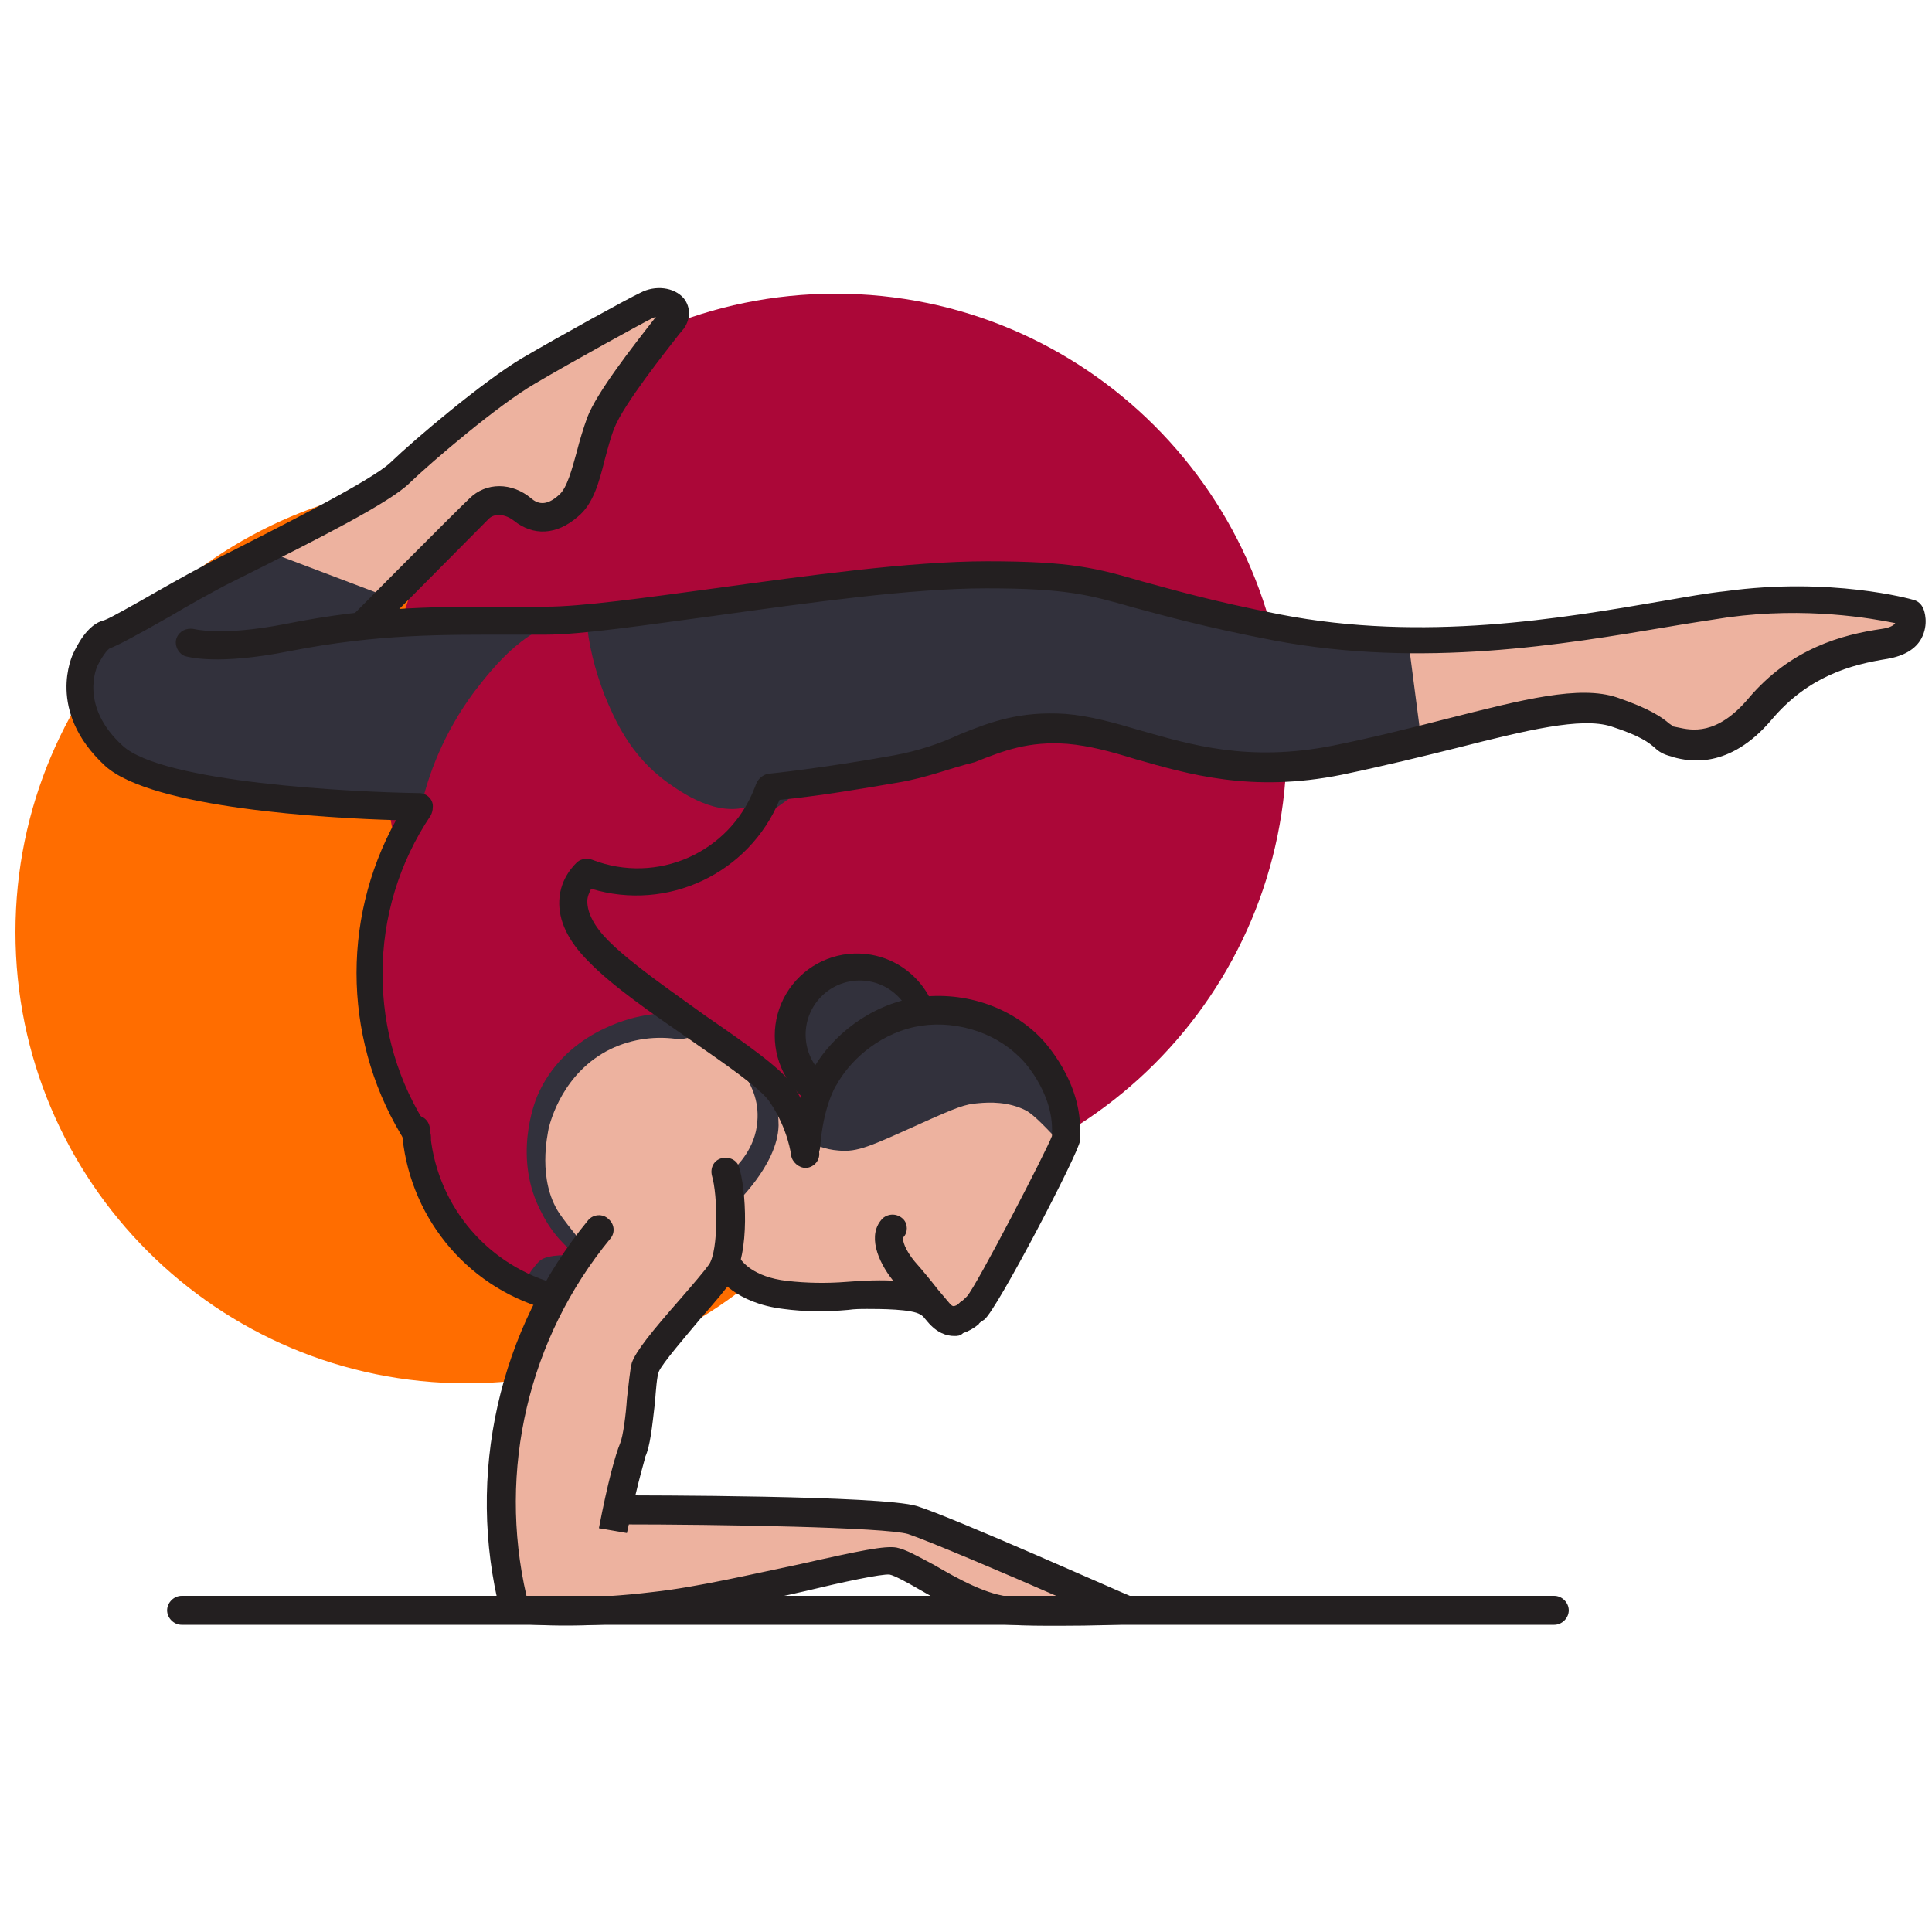
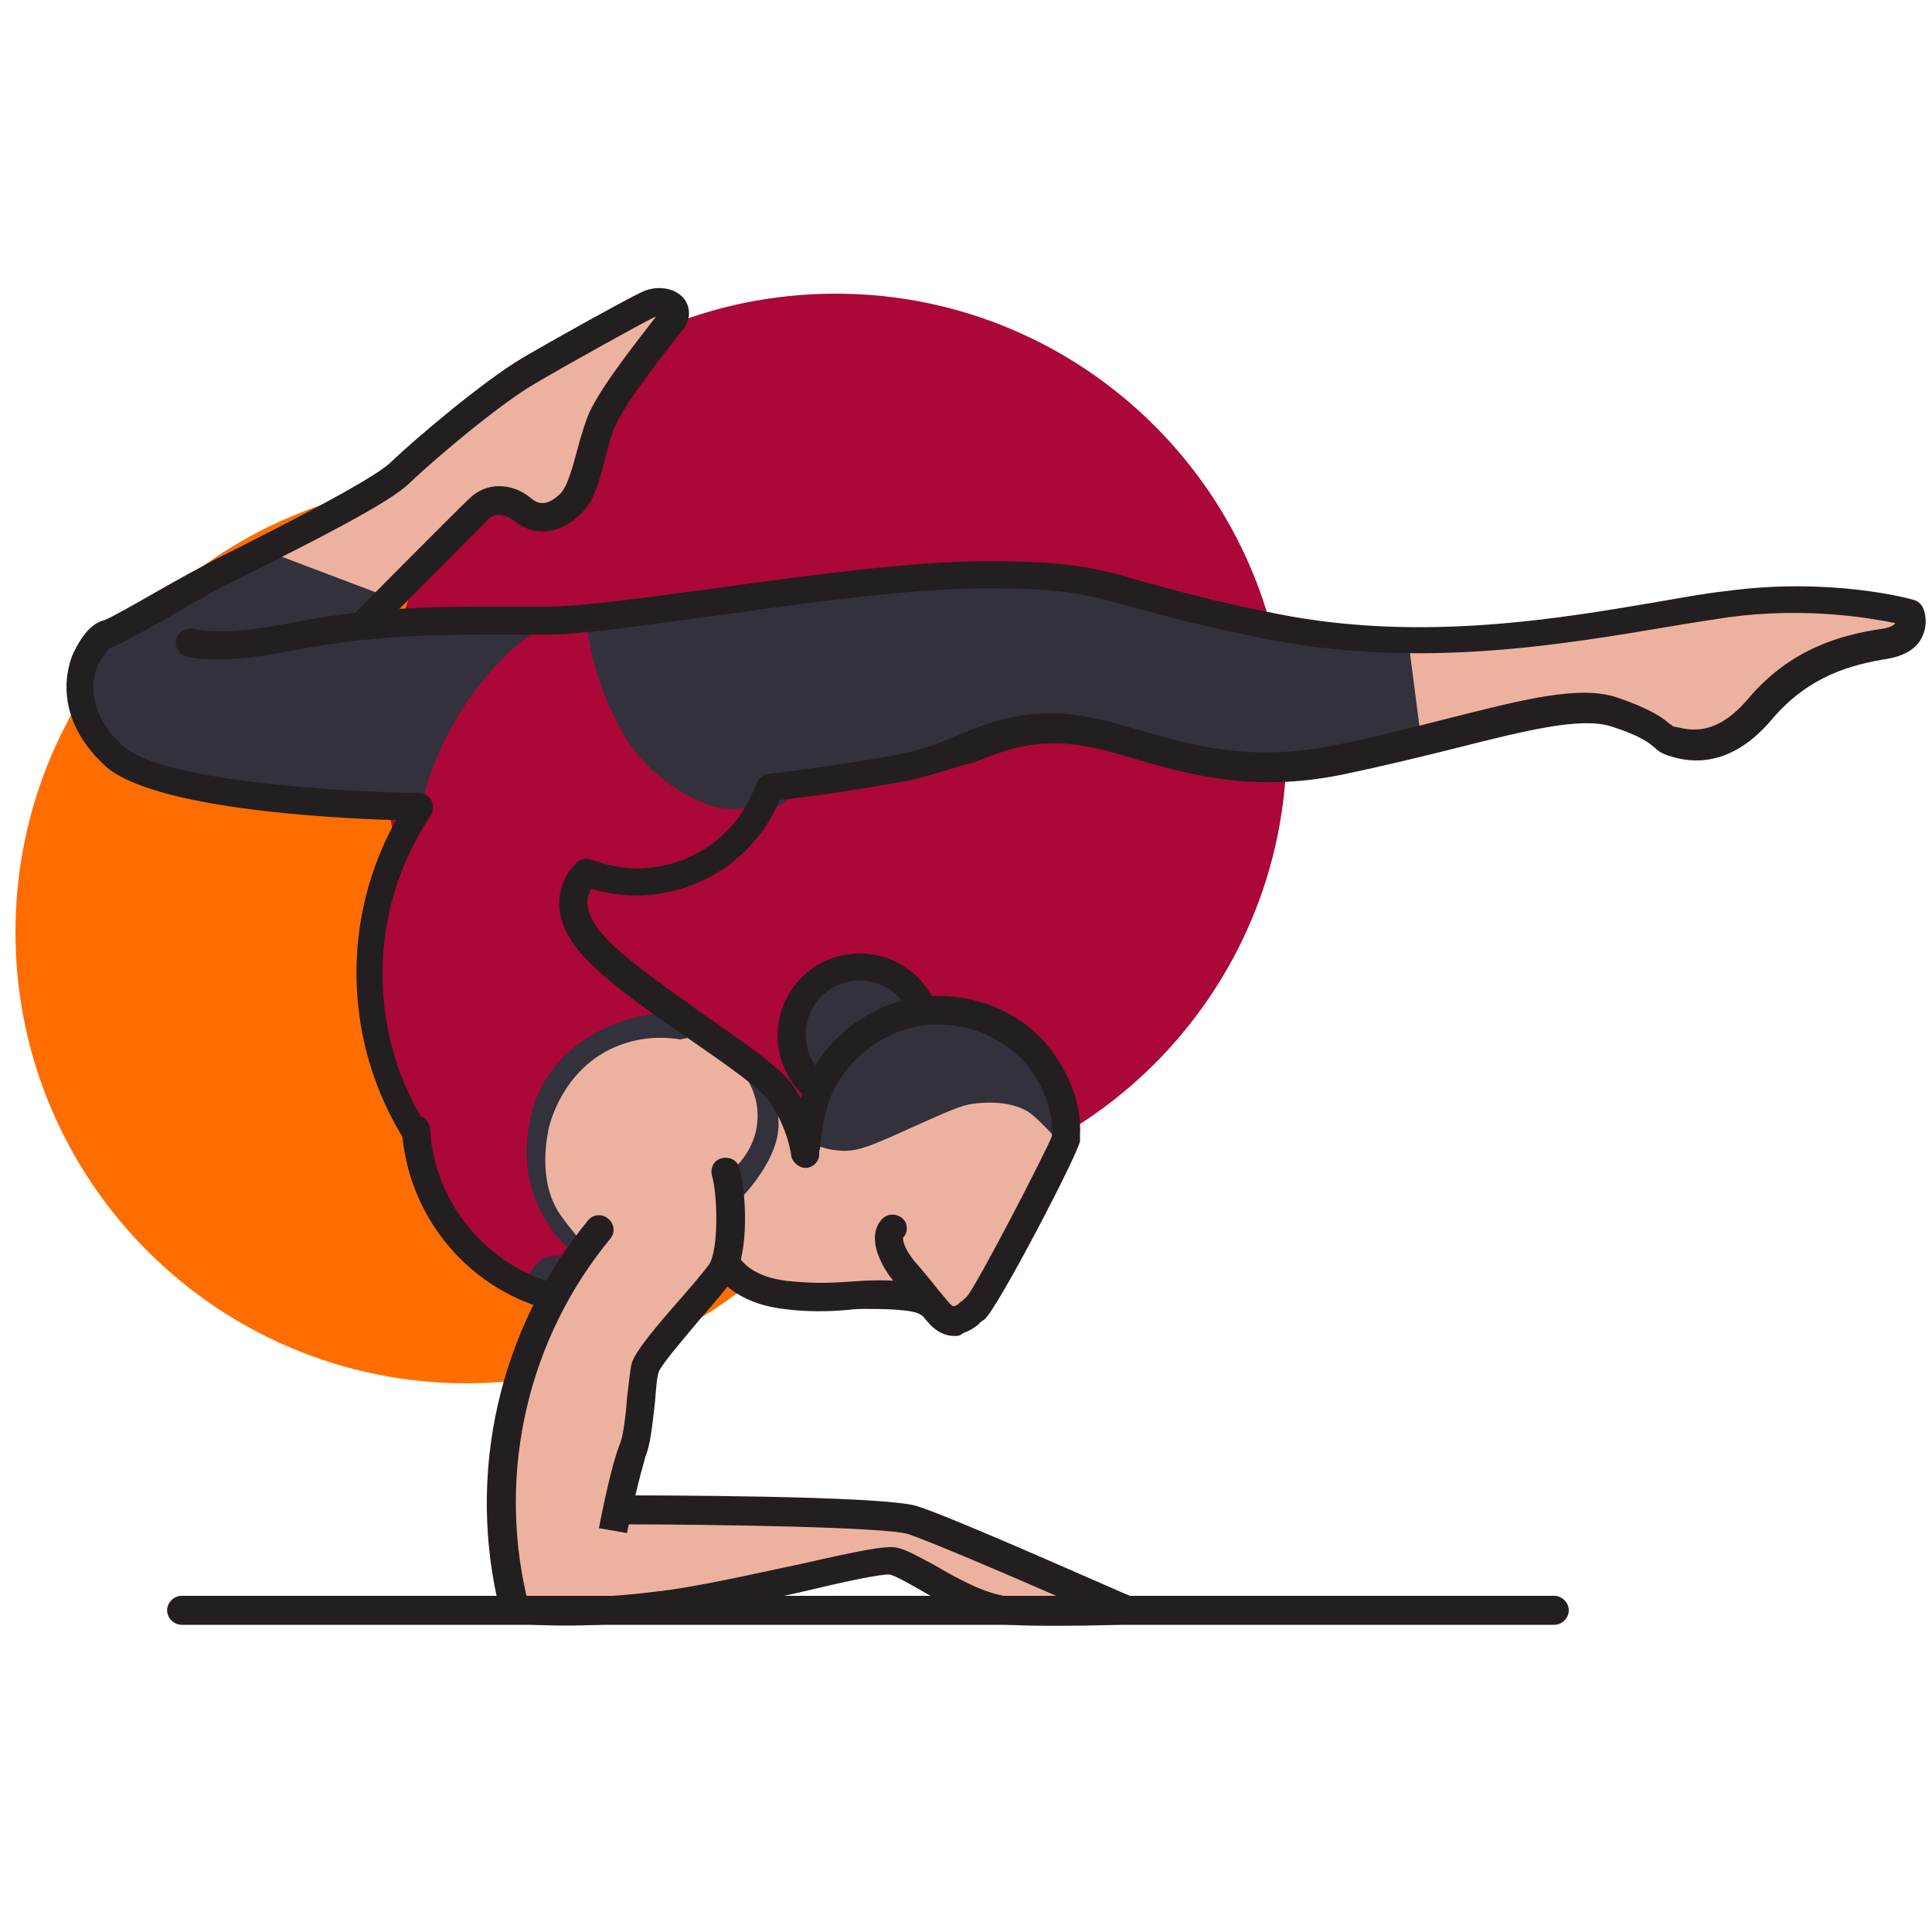
- <svg viewBox="0 0 266.67 266.67" height="266.67" width="266.67" xml:space="preserve">
-   <defs>
-     <clipPath id="a" clipPathUnits="userSpaceOnUse">
-       <path d="M0 200h200V0H0Z" />
-     </clipPath>
-   </defs>
-   <g clip-path="url(#a)" transform="matrix(1.33333 0 0 -1.33333 0 266.67)">
-     <path style="fill:#ff6d00;fill-opacity:1;fill-rule:nonzero;stroke:none" d="M0 0a46.7 46.7 0 1 0 0-93.4A46.7 46.7 0 0 0 0 0" transform="translate(48.3 150.2)" />
-     <path style="fill:#ab0738;fill-opacity:1;fill-rule:nonzero;stroke:none" d="M0 0a46.7 46.7 0 1 0 0-93.4A46.7 46.7 0 0 0 0 0" transform="translate(86.5 169.6)" />
-     <path style="fill:#32313c;fill-opacity:1;fill-rule:nonzero;stroke:none" d="M0 0a7.1 7.1 0 1 0 0-14.2A7.1 7.1 0 0 0 0 0" transform="translate(89 99.9)" />
-     <path style="fill:#231f20;fill-opacity:1;fill-rule:nonzero;stroke:none" d="M0 0a5.6 5.6 0 1 1 0-11.2A5.6 5.6 0 1 1 0 0m0-14.2A8.5 8.5 0 1 0-.01 2.79 8.5 8.5 0 0 0 0-14.2" transform="translate(89 98.5)" />
-     <path style="fill:#edb29f;fill-opacity:1;fill-rule:nonzero;stroke:none" d="m0 0 13.4 6.7 8.2 6.5 10.2 8 10.5 5.1 2.9-.1-.3-1.4-6.2-8.8-3.1-9.4-2.9-2.1-3.4.6-2.6 2.1-4.4-4.4-7.9-7.5Zm67.7-103.7 9.4-5.5 9.6.5 1.9-.1-15 7.9L62.3-99l-14.6.6-7.4-.1-.5 2.5 1.9 7.5 1.1 6.4 5.1 5.9 2 2.4 2.4-.7 5.2-1.1 6-1h4.6l4.2-1.4 2.2-.9 3.7 4.1 4.7 8.6 2.8 6.4-2.6 8.3-4.5 3.3-6.8 1-5.9-1.4-5.3-5.3-1.3-3.6-2-.1-3.7 5.9-6.5 3.4-3.9 2.6-17.1-9.4-3.2-14.8 6.5-5 2.4-3.2L28.1-89 27-101.5l1.6-7.1 12.4.6 16.4 3z" transform="translate(24.7 142.1)" />
-     <path style="fill:#32313c;fill-opacity:1;fill-rule:nonzero;stroke:none" d="M0 0c-2.4.4-4.9.1-7.2-1-4.9-2.4-6.2-7.4-6.4-8.2-.1-.6-1.2-5.3 1.1-8.8.8-1.2 3.6-4.6 2.7-3.4l-1.4-2.2-2.3-3.5-4 1.7-.8 16.7 6.8 12.3 7.7 1.6L-1 3.9l3.8-2.8 3.7-2.7L9-3.4c.2-.4.4-1 .7-1.8 0 0 .5-1.9.5-3.7-.1-4.2-4.7-8.3-4.6-8.3l.2.1-.5 3.4c.6.6 2.5 2.4 2.7 5.2.4 4.4-3.5 7.2-4.1 7.6-.7.5-1.5.9-2.4 1.2Z" transform="translate(70.4 92.4)" />
-     <path style="fill:#edb29f;fill-opacity:1;fill-rule:nonzero;stroke:none" d="m0 0 2.9-11.4 14.2 3.8 5.6-.3 5.2-1.4 4.3-2.2 5.3 2.4 4.3 4.7L50.6-1 54.1.7l.3 1.8s-5 .6-5.5.6-10.6.8-10.6.8L21.8 1 5.1-.4Z" transform="translate(143.1 134)" />
-     <path style="fill:#32313c;fill-opacity:1;fill-rule:nonzero;stroke:none" d="m0 0 1.3-10-9-2.3-14.7-.2-13.2 3.4-8.6-1.3-17.6-4.2-6.1-4.4-35.4-.4 1.2 2.2-16.7.9-11.5 2.7-6.1 4.4-.5 7.3 3.5 3.3 15.1 8 13.2-5-2.6-2.9 8.5 1.1 22.6.2 18 3.3 19.1 1.1 15.9-4z" transform="translate(145.8 133.6)" />
-     <path style="fill:#ab0738;fill-opacity:1;fill-rule:nonzero;stroke:none" d="M0 0c-.6.1-3.1.2-3.9-.5-.8-.7-1.7-2.3-1.7-2.3s-8.8 7.3-8.9 7.6l-1.4 6-3.1 6.5-2.5 12 2.7 13.3 2.6 3.9c.7 3.2 2.3 7.6 5.5 11.9C-8.6 61.1-5.1 65.6 0 66h.9c.2-2.7.9-5.4 1.9-8 1-2.4 2.6-6.2 6.5-9 1.4-1 5.2-3.7 8.6-2.4.9.4 1.6.9 2.1 1.4l-7.3-7.7-11.8-.6-1.7-4.2L10.9 25c-1.5.2-3 .1-4.4-.2-1-.2-7.9-1.7-10.7-8.3-.2-.5-2.6-6.4.5-12.1C-2.6 2.2-1.1.8 0 0" transform="translate(59.8 70)" />
-     <path style="fill:#231f20;fill-opacity:1;fill-rule:nonzero;stroke:none" d="M0 0c-1.8 0-3.6 0-5.1.1-3.2.1-6.7 2.1-9.5 3.7-1.2.7-2.5 1.4-3 1.5-.8.1-5-.8-8.7-1.7-4.8-1.1-10.9-2.4-15.6-3C-51-.5-56.5.3-56.7.3c-.6.1-1.1.5-1.2 1.1-3.6 14.2-.2 29.3 9.1 40.6.5.6 1.5.7 2.1.1.6-.5.7-1.4.2-2-8.5-10.3-11.7-24-8.7-37 1.9-.2 6.5-.4 13.1.4 4.6.5 10.5 1.9 15.3 2.9 6.2 1.4 8.7 1.9 9.9 1.7 1-.2 2.2-.9 3.9-1.8 2.4-1.4 5.6-3.2 8.1-3.3 1.5-.1 3.3-.1 5-.1-5.7 2.5-13.7 5.9-15.8 6.6-2.4.7-19.3 1-30 1-.8 0-1.5.7-1.5 1.5s.7 1.5 1.5 1.5c2.8 0 27.2 0 30.9-1.1C-11.2 11.3 6.7 3.3 7.5 3c.7-.3 1.1-1.2.7-1.9C8 .6 7.5.2 6.9.2 6.6.1 3.4 0 0 0m-66.4 49.2c-.5 0-1 .2-1.2.7a32.67 32.67 0 0 0-1.1 33.5c-7 .2-25.2 1.2-30.1 5.6-6.2 5.7-3.4 11.5-3.3 11.7.3.6 1.4 3 3.2 3.4.6.2 3.4 1.8 5.5 3s4.3 2.4 5.8 3.2l1.8.9c4.3 2.2 14.5 7.3 16.5 9.2 2.6 2.5 9.6 8.4 13.6 10.8 4.1 2.4 11 6.2 12.3 6.8 1.5.8 3.5.6 4.5-.6.7-.9.7-2.1 0-3.1l-.5-.6c-1.4-1.8-5.7-7.2-6.7-9.7-.4-1-.7-2.2-1-3.3-.6-2.4-1.2-4.6-2.8-5.9-2.2-1.9-4.6-2-6.6-.4-.9.7-2 .8-2.6.2l-12.4-12.5-2.1 2.1s11.3 11.4 12.5 12.5c1.7 1.7 4.4 1.7 6.4 0 .6-.5 1.5-.9 2.9.4.8.7 1.3 2.6 1.8 4.4.3 1.2.7 2.5 1.1 3.6 1 2.6 4.6 7.2 7.1 10.4-.1 0-.2-.1-.3-.1-1.2-.6-8.3-4.5-12.2-6.8-3.8-2.2-10.6-8-13-10.3-2-2-9.5-5.8-17.3-9.7l-1.8-.9c-1.5-.8-3.7-2-5.7-3.2-3.7-2.1-5.4-3-6.2-3.3-.3-.1-.9-1-1.3-1.8-.1-.2-1.9-4.2 2.6-8.3 4.1-3.8 23.6-4.8 30.7-4.9.8 0 1.5-.7 1.4-1.5 0-.3-.1-.6-.2-.8-3.3-4.9-5-10.6-5-16.4 0-5.7 1.6-11.3 4.8-16.1.4-.7.2-1.6-.4-2-.1-.1-.4-.2-.7-.2" transform="translate(109.7 31.7)" />
-     <path style="fill:#231f20;fill-opacity:1;fill-rule:nonzero;stroke:none" d="M0 0c-.7 0-1.4.6-1.5 1.3 0 0-.3 2.7-2.2 5.5-.9 1.4-4.7 4-8.3 6.5-3.9 2.7-8 5.5-10.5 8.1-2.1 2.1-3.1 4.2-3 6.3.1 2.4 1.7 3.8 1.9 4 .4.3 1 .4 1.5.2 6.7-2.6 14.2.7 16.8 7.4.1.2.1.3.2.5.2.5.7.9 1.2 1 .1 0 5.8.6 13 1.9a28 28 0 0 1 6.9 2.2c3.2 1.3 6.2 2.4 10.9 2.1 2.5-.2 5-.9 7.7-1.7 5.3-1.5 11.2-3.3 19.9-1.6 4 .8 8 1.8 11.9 2.8 7.9 2 13.7 3.5 17.6 2.2 3.5-1.2 4.7-2.1 5.4-2.7.3-.2.3-.2.4-.3l.5-.1c1.4-.3 4-.9 7.3 3 4.4 5.2 9.7 6.6 13.8 7.2.7.1 1.2.3 1.4.6-2.5.5-9.2 1.7-17.3.6-1.9-.3-4-.6-6.3-1-10.7-1.8-25.3-4.3-40.7-1.4C41.2 56 37 57.2 34 58c-4.6 1.3-6.9 2-15.3 2-7.8 0-18.4-1.5-27.8-2.8-7.5-1-14-2-17.9-2h-3.4c-7.1 0-13.8.1-23-1.7-7.5-1.5-10.6-.6-10.9-.5-.7.3-1.1 1.2-.8 1.9.3.7 1 1 1.7.9.1 0 2.8-.8 9.5.5 9.4 1.9 16.3 1.8 23.6 1.8h3.4c3.7 0 10.1.9 17.5 1.9 9.5 1.3 20.2 2.8 28.2 2.8 8.7 0 11.3-.7 16.1-2.1 3-.8 7-2 14.2-3.4 14.9-2.9 29.2-.4 39.7 1.4 2.3.4 4.5.8 6.4 1 10.9 1.5 19.2-.8 19.5-.9.4-.1.8-.4 1-.9.1-.2.6-1.6-.2-3.1-.6-1.1-1.8-1.8-3.5-2.1-3.8-.6-8.2-1.8-12-6.3-4.4-5.2-8.6-4.3-10.1-3.9l-.3.1c-.8.2-1.3.5-1.7.9-.6.5-1.4 1.2-4.5 2.2-3.1 1-8.8-.4-15.9-2.2-3.6-.9-7.7-1.9-12-2.8-9.4-1.9-16 .1-21.3 1.6-2.6.8-4.8 1.4-7.1 1.6-4 .3-6.6-.7-9.6-1.9-2.5-.6-4.9-1.6-7.9-2.1-4.1-.7-8.2-1.4-12.3-1.8a16.05 16.05 0 0 0-19.5-9.2c-.2-.4-.4-.8-.4-1.3 0-1.2.7-2.6 2.2-4.1 2.4-2.4 6.5-5.2 10.1-7.8 4.2-2.9 7.8-5.4 9-7.2C1 5.1 1.4 1.8 1.4 1.6 1.5.8.9.1.1 0Zm-26.5-14.7c-.1 0-.3 0-.4.1-8.4 2.4-14.3 9.8-14.9 18.5 0 .8.6 1.5 1.4 1.5.8.1 1.5-.6 1.5-1.4.5-7.5 5.6-13.8 12.7-15.9.8-.2 1.2-1 1-1.8 0-.6-.6-1-1.3-1" transform="translate(83.4 79.1)" />
-     <path style="fill:#32313c;fill-opacity:1;fill-rule:nonzero;stroke:none" d="M0 0c.7-.4 1.8-.9 3.2-1 2-.2 3.4.5 8.3 2.7 4 1.8 4.8 2.1 6.2 2.2 1.1.1 3.1.2 5-.8.8-.5 1.9-1.6 4-3.9l-2.1 7.4-4.3 5-8.8 1.5-6.1-3-4.1-4.3L0 0" transform="translate(83.6 81.9)" />
-     <path style="fill:#231f20;fill-opacity:1;fill-rule:nonzero;stroke:none" d="M0 0c-.8 0-1.8.3-2.8 1.5l-1.1 1.3c-.8.9-1.7 2-2.5 3-1.5 1.9-2.7 4.7-1 6.4.6.5 1.5.5 2.1-.1.5-.5.5-1.4 0-1.9-.1-.3.2-1.3 1.2-2.5.8-.9 1.7-2 2.4-2.9l1.1-1.3c.4-.5.5-.4.6-.4.3.1.3.1.6.4.2.1.4.3.7.6 1 1.1 8.3 15.2 8.8 16.6v.3c.2 4.3-3.2 7.8-3.4 7.9C4 31.6-.3 32.8-4.1 32c-4.1-.9-6.9-3.8-8.1-6-.1-.1-1.4-2.3-1.7-6.5-.1-.8-.8-1.4-1.6-1.3-.6.1-1.2.5-1.3 1.1l-.4 1.8c-.1.7.2 1.3.8 1.6.6 3.1 1.7 4.7 1.7 4.8 1.5 2.8 5 6.3 10 7.4 4.9 1 10.1-.5 13.5-3.9.5-.5 4.5-4.7 4.2-10.2v-.6C12.9 19 4.4 2.7 3.1 1.7c-.3-.2-.5-.3-.6-.5C2 .8 1.5.5.9.3.6 0 .3 0 0 0m-33.9-20.4-2.9.5c.9 4.7 1.7 7.6 2.2 8.8.3.7.6 3 .7 4.6.2 1.6.3 2.9.5 3.7.4 1.2 2.1 3.3 5 6.6 1.3 1.5 2.5 2.9 3 3.6 1 1.5.9 7.2.3 9.2-.2.8.2 1.6 1 1.8.8.2 1.6-.2 1.8-.9.7-2.1 1.2-9-.7-11.7-.6-.9-1.8-2.3-3.2-3.9-1.5-1.8-4.1-4.8-4.4-5.6-.2-.5-.3-1.9-.4-3.2-.3-2.6-.5-4.5-1-5.6 0-.2-.6-1.8-1.9-7.9" transform="translate(98.8 61.7)" />
-     <path style="fill:#231f20;fill-opacity:1;fill-rule:nonzero;stroke:none" d="M0 0h-142.1c-.8 0-1.5.7-1.5 1.5s.7 1.5 1.5 1.5H0c.8 0 1.5-.7 1.5-1.5S.8 0 0 0m-64.7 31.8c-.3 0-.6.1-.9.3-.8.6-4.3.6-5.5.6-.7 0-1.3 0-2-.1-2.2-.2-4.5-.2-6.7.1-5 .6-6.8 3.3-6.9 3.6a1.46 1.46 0 1 0 2.5 1.5c.1-.1 1.2-1.8 4.8-2.2a32 32 0 0 1 6.1-.1c3.7.3 7.7.3 9.6-1.1.6-.5.7-1.4.2-2.1-.3-.3-.7-.5-1.2-.5" transform="translate(160.9 31.8)" />
-   </g>
+ <svg xmlns="http://www.w3.org/2000/svg" version="1.1" id="Layer_1" x="0px" y="0px" viewBox="0 0 200 200" style="enable-background:new 0 0 200 200;" xml:space="preserve">
+   <style type="text/css">
+ 	.st0{fill:#FF6D00;}
+ 	.st1{fill:#AB0738;}
+ 	.st2{fill:#32313C;}
+ 	.st3{fill:#231F20;}
+ 	.st4{fill:#EDB29F;}
+ </style>
+   <circle class="st0" cx="48.3" cy="96.5" r="46.7" />
+   <circle class="st1" cx="86.5" cy="77.1" r="46.7" />
+   <circle class="st2" cx="89" cy="107.2" r="7.1" />
+   <path class="st3" d="M89,115.7c-4.7,0-8.5-3.8-8.5-8.5c0-4.7,3.8-8.5,8.5-8.5c4.7,0,8.5,3.8,8.5,8.5S93.7,115.7,89,115.7L89,115.7z   M89,101.5c-3.1,0-5.6,2.5-5.6,5.6s2.5,5.6,5.6,5.6c3.1,0,5.6-2.5,5.6-5.6S92.1,101.5,89,101.5z" />
+   <path class="st4" d="M92.4,161.6l9.4,5.5l9.6-0.5l1.9,0.1l-15-7.9L87,156.9l-14.6-0.6l-7.4,0.1l-0.5-2.5l1.9-7.5l1.1-6.4l5.1-5.9  l2-2.4l2.4,0.7l5.2,1.1l6,1h4.6l4.2,1.4l2.2,0.9l3.7-4.1l4.7-8.6l2.8-6.4l-2.6-8.3l-4.5-3.3l-6.8-1l-5.9,1.4l-5.3,5.3l-1.3,3.6  l-2,0.1l-3.7-5.9l-6.5-3.4l-3.9-2.6L50.8,113l-3.2,14.8l6.5,5l2.4,3.2l-3.7,10.9l-1.1,12.5l1.6,7.1l12.4-0.6l16.4-3L92.4,161.6z   M24.7,57.9l13.4-6.7l8.2-6.5l10.2-8L67,31.6l2.9,0.1l-0.3,1.4l-6.2,8.8l-3.1,9.4l-2.9,2.1l-3.4-0.6l-2.6-2.1l-4.4,4.4l-7.9,7.5  L24.7,57.9z" />
+   <path class="st2" d="M70.4,107.6c-2.4-0.4-4.9-0.1-7.2,1c-4.9,2.4-6.2,7.4-6.4,8.2c-0.1,0.6-1.2,5.3,1.1,8.8  c0.8,1.2,3.6,4.6,2.7,3.4l-1.4,2.2l-2.3,3.5l-4-1.7l-0.8-16.7l6.8-12.3l7.7-1.6l2.8,1.3l3.8,2.8l3.7,2.7l2.5,1.8  c0.2,0.4,0.4,1,0.7,1.8c0,0,0.5,1.9,0.5,3.7c-0.1,4.2-4.7,8.3-4.6,8.3l0.2-0.1l-0.5-3.4c0.6-0.6,2.5-2.4,2.7-5.2  c0.4-4.4-3.5-7.2-4.1-7.6c-0.7-0.5-1.5-0.9-2.4-1.2L70.4,107.6L70.4,107.6z" />
+   <path class="st4" d="M143.1,66l2.9,11.4l14.2-3.8l5.6,0.3l5.2,1.4l4.3,2.2l5.3-2.4l4.3-4.7l8.8-3.4l3.5-1.7l0.3-1.8  c0,0-5-0.6-5.5-0.6s-10.6-0.8-10.6-0.8l-16.5,2.9l-16.7,1.4L143.1,66L143.1,66z" />
+   <path class="st2" d="M145.8,66.4l1.3,10l-9,2.3l-14.7,0.2l-13.2-3.4l-8.6,1.3l-17.6,4.2l-6.1,4.4l-35.4,0.4l1.2-2.2l-16.7-0.9  L15.5,80l-6.1-4.4l-0.5-7.3l3.5-3.3l15.1-8l13.2,5l-2.6,2.9l8.5-1.1l22.6-0.2l18-3.3l19.1-1.1l15.9,4L145.8,66.4z" />
+   <path class="st1" d="M59.8,130c-0.6-0.1-3.1-0.2-3.9,0.5c-0.8,0.7-1.7,2.3-1.7,2.3s-8.8-7.3-8.9-7.6c-0.1-0.4-1.4-6-1.4-6l-3.1-6.5  l-2.5-12L41,87.4l2.6-3.9c0.7-3.2,2.3-7.6,5.5-11.9c2.1-2.7,5.6-7.2,10.7-7.6c0.4,0,0.7,0,0.9,0c0.2,2.7,0.9,5.4,1.9,8  c1,2.4,2.6,6.2,6.5,9c1.4,1,5.2,3.7,8.6,2.4c0.9-0.4,1.6-0.9,2.1-1.4l-7.3,7.7l-11.8,0.6L59,94.5l11.7,10.5c-1.5-0.2-3-0.1-4.4,0.2  c-1,0.2-7.9,1.7-10.7,8.3c-0.2,0.5-2.6,6.4,0.5,12.1C57.2,127.8,58.7,129.2,59.8,130z" />
+   <path class="st3" d="M43.3,119.1c-0.5,0-1-0.2-1.2-0.7c-3.4-5.3-5.2-11.4-5.2-17.7c0-5.5,1.4-11,4.1-15.8c-7-0.2-25.2-1.2-30.1-5.6  c-6.2-5.7-3.4-11.5-3.3-11.7c0.3-0.6,1.4-3,3.2-3.4c0.6-0.2,3.4-1.8,5.5-3c2.1-1.2,4.3-2.4,5.8-3.2l1.8-0.9  c4.3-2.2,14.5-7.3,16.5-9.2C43,45.4,50,39.5,54,37.1c4.1-2.4,11-6.2,12.3-6.8c1.5-0.8,3.5-0.6,4.5,0.6c0.7,0.9,0.7,2.1,0,3.1  l-0.5,0.6c-1.4,1.8-5.7,7.2-6.7,9.7c-0.4,1-0.7,2.2-1,3.3c-0.6,2.4-1.2,4.6-2.8,5.9c-2.2,1.9-4.6,2-6.6,0.4c-0.9-0.7-2-0.8-2.6-0.2  c-1.1,1.1-12.4,12.5-12.4,12.5l-2.1-2.1c0,0,11.3-11.4,12.5-12.5c1.7-1.7,4.4-1.7,6.4,0c0.6,0.5,1.5,0.9,2.9-0.4  c0.8-0.7,1.3-2.6,1.8-4.4c0.3-1.2,0.7-2.5,1.1-3.6c1-2.6,4.6-7.2,7.1-10.4c-0.1,0-0.2,0.1-0.3,0.1c-1.2,0.6-8.3,4.5-12.2,6.8  c-3.8,2.2-10.6,8-13,10.3c-2,2-9.5,5.8-17.3,9.7l-1.8,0.9c-1.5,0.8-3.7,2-5.7,3.2c-3.7,2.1-5.4,3-6.2,3.3c-0.3,0.1-0.9,1-1.3,1.8  c-0.1,0.2-1.9,4.2,2.6,8.3c4.1,3.8,23.6,4.8,30.7,4.9c0.8,0,1.5,0.7,1.4,1.5c0,0.3-0.1,0.6-0.2,0.8c-3.3,4.9-5,10.6-5,16.4  c0,5.7,1.6,11.3,4.8,16.1c0.4,0.7,0.2,1.6-0.4,2C43.9,119,43.6,119.1,43.3,119.1L43.3,119.1z M109.7,168.3c-1.8,0-3.6,0-5.1-0.1  c-3.2-0.1-6.7-2.1-9.5-3.7c-1.2-0.7-2.5-1.4-3-1.5c-0.8-0.1-5,0.8-8.7,1.7c-4.8,1.1-10.9,2.4-15.6,3c-9.1,1.1-14.6,0.3-14.8,0.3  c-0.6-0.1-1.1-0.5-1.2-1.1c-3.6-14.2-0.2-29.3,9.1-40.6c0.5-0.6,1.5-0.7,2.1-0.1c0.6,0.5,0.7,1.4,0.2,2c-8.5,10.3-11.7,24-8.7,37  c1.9,0.2,6.5,0.4,13.1-0.4c4.6-0.5,10.5-1.9,15.3-2.9c6.2-1.4,8.7-1.9,9.9-1.7c1,0.2,2.2,0.9,3.9,1.8c2.4,1.4,5.6,3.2,8.1,3.3  c1.5,0.1,3.3,0.1,5,0.1h0c-5.7-2.5-13.7-5.9-15.8-6.6c-2.4-0.7-19.3-1-30-1c-0.8,0-1.5-0.7-1.5-1.5s0.7-1.5,1.5-1.5  c2.8,0,27.2,0,30.9,1.1c3.6,1.1,21.5,9.1,22.3,9.4c0.7,0.3,1.1,1.2,0.7,1.9c-0.2,0.5-0.7,0.9-1.3,0.9  C116.3,168.2,113.1,168.3,109.7,168.3z" />
+   <path class="st3" d="M56.9,135.6c-0.1,0-0.3,0-0.4-0.1c-8.4-2.4-14.3-9.8-14.9-18.5c0-0.8,0.6-1.5,1.4-1.5c0,0,0,0,0,0  c0.8-0.1,1.5,0.6,1.5,1.4c0.5,7.5,5.6,13.8,12.7,15.9c0.8,0.2,1.2,1,1,1.8C58.2,135.2,57.6,135.6,56.9,135.6z M83.4,120.9  c-0.7,0-1.4-0.6-1.5-1.3c0,0-0.3-2.7-2.2-5.5c-0.9-1.4-4.7-4-8.3-6.5c-3.9-2.7-8-5.5-10.5-8.1c-2.1-2.1-3.1-4.2-3-6.3  c0.1-2.4,1.7-3.8,1.9-4c0.4-0.3,1-0.4,1.5-0.2c6.7,2.6,14.2-0.7,16.8-7.4c0.1-0.2,0.1-0.3,0.2-0.5c0.2-0.5,0.7-0.9,1.2-1  c0.1,0,5.8-0.6,13-1.9c2.8-0.5,4.9-1.3,6.9-2.2c3.2-1.3,6.2-2.4,10.9-2.1c2.5,0.2,5,0.9,7.7,1.7c5.3,1.5,11.2,3.3,19.9,1.6  c4-0.8,8-1.8,11.9-2.8c7.9-2,13.7-3.5,17.6-2.2c3.5,1.2,4.7,2.1,5.4,2.7c0.3,0.2,0.3,0.2,0.4,0.3l0.5,0.1c1.4,0.3,4,0.9,7.3-3  c4.4-5.2,9.7-6.6,13.8-7.2c0.7-0.1,1.2-0.3,1.4-0.6c-2.5-0.5-9.2-1.7-17.3-0.6c-1.9,0.3-4,0.6-6.3,1c-10.7,1.8-25.3,4.3-40.7,1.4  c-7.3-1.4-11.5-2.6-14.5-3.4c-4.6-1.3-6.9-2-15.3-2c-7.8,0-18.4,1.5-27.8,2.8c-7.5,1-14,2-17.9,2l-3.4,0c-7.1,0-13.8-0.1-23,1.7  c-7.5,1.5-10.6,0.6-10.9,0.5c-0.7-0.3-1.1-1.2-0.8-1.9c0.3-0.7,1-1,1.7-0.9c0.1,0,2.8,0.8,9.5-0.5c9.4-1.9,16.3-1.8,23.6-1.8l3.4,0  c3.7,0,10.1-0.9,17.5-1.9c9.5-1.3,20.2-2.8,28.2-2.8c8.7,0,11.3,0.7,16.1,2.1c3,0.8,7,2,14.2,3.4c14.9,2.9,29.2,0.4,39.7-1.4  c2.3-0.4,4.5-0.8,6.4-1c10.9-1.5,19.2,0.8,19.5,0.9c0.4,0.1,0.8,0.4,1,0.9c0.1,0.2,0.6,1.6-0.2,3.1c-0.6,1.1-1.8,1.8-3.5,2.1  c-3.8,0.6-8.2,1.8-12,6.3c-4.4,5.2-8.6,4.3-10.1,3.9l-0.3-0.1c-0.8-0.2-1.3-0.5-1.7-0.9c-0.6-0.5-1.4-1.2-4.5-2.2  c-3.1-1-8.8,0.4-15.9,2.2c-3.6,0.9-7.7,1.9-12,2.8c-9.4,1.9-16-0.1-21.3-1.6c-2.6-0.8-4.8-1.4-7.1-1.6c-4-0.3-6.6,0.7-9.6,1.9  C98.4,79.5,96,80.5,93,81c-4.1,0.7-8.2,1.4-12.3,1.8c-3.1,7.6-11.6,11.6-19.5,9.2c-0.2,0.4-0.4,0.8-0.4,1.3c0,1.2,0.7,2.6,2.2,4.1  c2.4,2.4,6.5,5.2,10.1,7.8c4.2,2.9,7.8,5.4,9,7.2c2.3,3.4,2.7,6.7,2.7,6.9c0.1,0.8-0.5,1.5-1.3,1.6  C83.5,120.9,83.5,120.9,83.4,120.9z" />
+   <path class="st2" d="M83.6,118.1c0.7,0.4,1.8,0.9,3.2,1c2,0.2,3.4-0.5,8.3-2.7c4-1.8,4.8-2.1,6.2-2.2c1.1-0.1,3.1-0.2,5,0.8  c0.8,0.5,1.9,1.6,4,3.9l-2.1-7.4l-4.3-5l-8.8-1.5l-6.1,3l-4.1,4.3C84.9,112.3,83.6,118.1,83.6,118.1z" />
+   <path class="st3" d="M64.9,158.7l-2.9-0.5c0.9-4.7,1.7-7.6,2.2-8.8c0.3-0.7,0.6-3,0.7-4.6c0.2-1.6,0.3-2.9,0.5-3.7  c0.4-1.2,2.1-3.3,5-6.6c1.3-1.5,2.5-2.9,3-3.6c1-1.5,0.9-7.2,0.3-9.2c-0.2-0.8,0.2-1.6,1-1.8c0.8-0.2,1.6,0.2,1.8,0.9  c0.7,2.1,1.2,9-0.7,11.7c-0.6,0.9-1.8,2.3-3.2,3.9c-1.5,1.8-4.1,4.8-4.4,5.6c-0.2,0.5-0.3,1.9-0.4,3.2c-0.3,2.6-0.5,4.5-1,5.6  C66.8,151,66.2,152.6,64.9,158.7z M98.8,138.3c-0.8,0-1.8-0.3-2.8-1.5l-1.1-1.3c-0.8-0.9-1.7-2-2.5-3c-1.5-1.9-2.7-4.7-1-6.4  c0.6-0.5,1.5-0.5,2.1,0.1c0.5,0.5,0.5,1.4,0,1.9c-0.1,0.3,0.2,1.3,1.2,2.5c0.8,0.9,1.7,2,2.4,2.9l1.1,1.3c0.4,0.5,0.5,0.4,0.6,0.4  c0.3-0.1,0.3-0.1,0.6-0.4c0.2-0.1,0.4-0.3,0.7-0.6c1-1.1,8.3-15.2,8.8-16.6l0-0.3c0.2-4.3-3.2-7.8-3.4-7.9c-2.7-2.7-7-3.9-10.8-3.1  c-4.1,0.9-6.9,3.8-8.1,6c-0.1,0.1-1.4,2.3-1.7,6.5c-0.1,0.8-0.8,1.4-1.6,1.3c-0.6-0.1-1.2-0.5-1.3-1.1l-0.4-1.8  c-0.1-0.7,0.2-1.3,0.8-1.6c0.6-3.1,1.7-4.7,1.7-4.8c1.5-2.8,5-6.3,10-7.4c4.9-1,10.1,0.5,13.5,3.9c0.5,0.5,4.5,4.7,4.2,10.2l0,0.6  c-0.1,1.2-8.6,17.5-9.9,18.5c-0.3,0.2-0.5,0.3-0.6,0.5c-0.5,0.4-1,0.7-1.6,0.9C99.4,138.3,99.1,138.3,98.8,138.3z" />
+   <path class="st3" d="M96.2,136.4c-0.3,0-0.6-0.1-0.9-0.3c-0.8-0.6-4.3-0.6-5.5-0.6c-0.7,0-1.3,0-2,0.1c-2.2,0.2-4.5,0.2-6.7-0.1  c-5-0.6-6.8-3.3-6.9-3.6c-0.4-0.7-0.2-1.6,0.5-2c0.7-0.4,1.6-0.2,2,0.5c0.1,0.1,1.2,1.8,4.8,2.2c2.9,0.3,4.5,0.2,6.1,0.1  c3.7-0.3,7.7-0.3,9.6,1.1c0.6,0.5,0.7,1.4,0.2,2.1C97.1,136.2,96.7,136.4,96.2,136.4z M160.9,168.2H18.8c-0.8,0-1.5-0.7-1.5-1.5  s0.7-1.5,1.5-1.5h142.1c0.8,0,1.5,0.7,1.5,1.5S161.7,168.2,160.9,168.2z" />
</svg>
